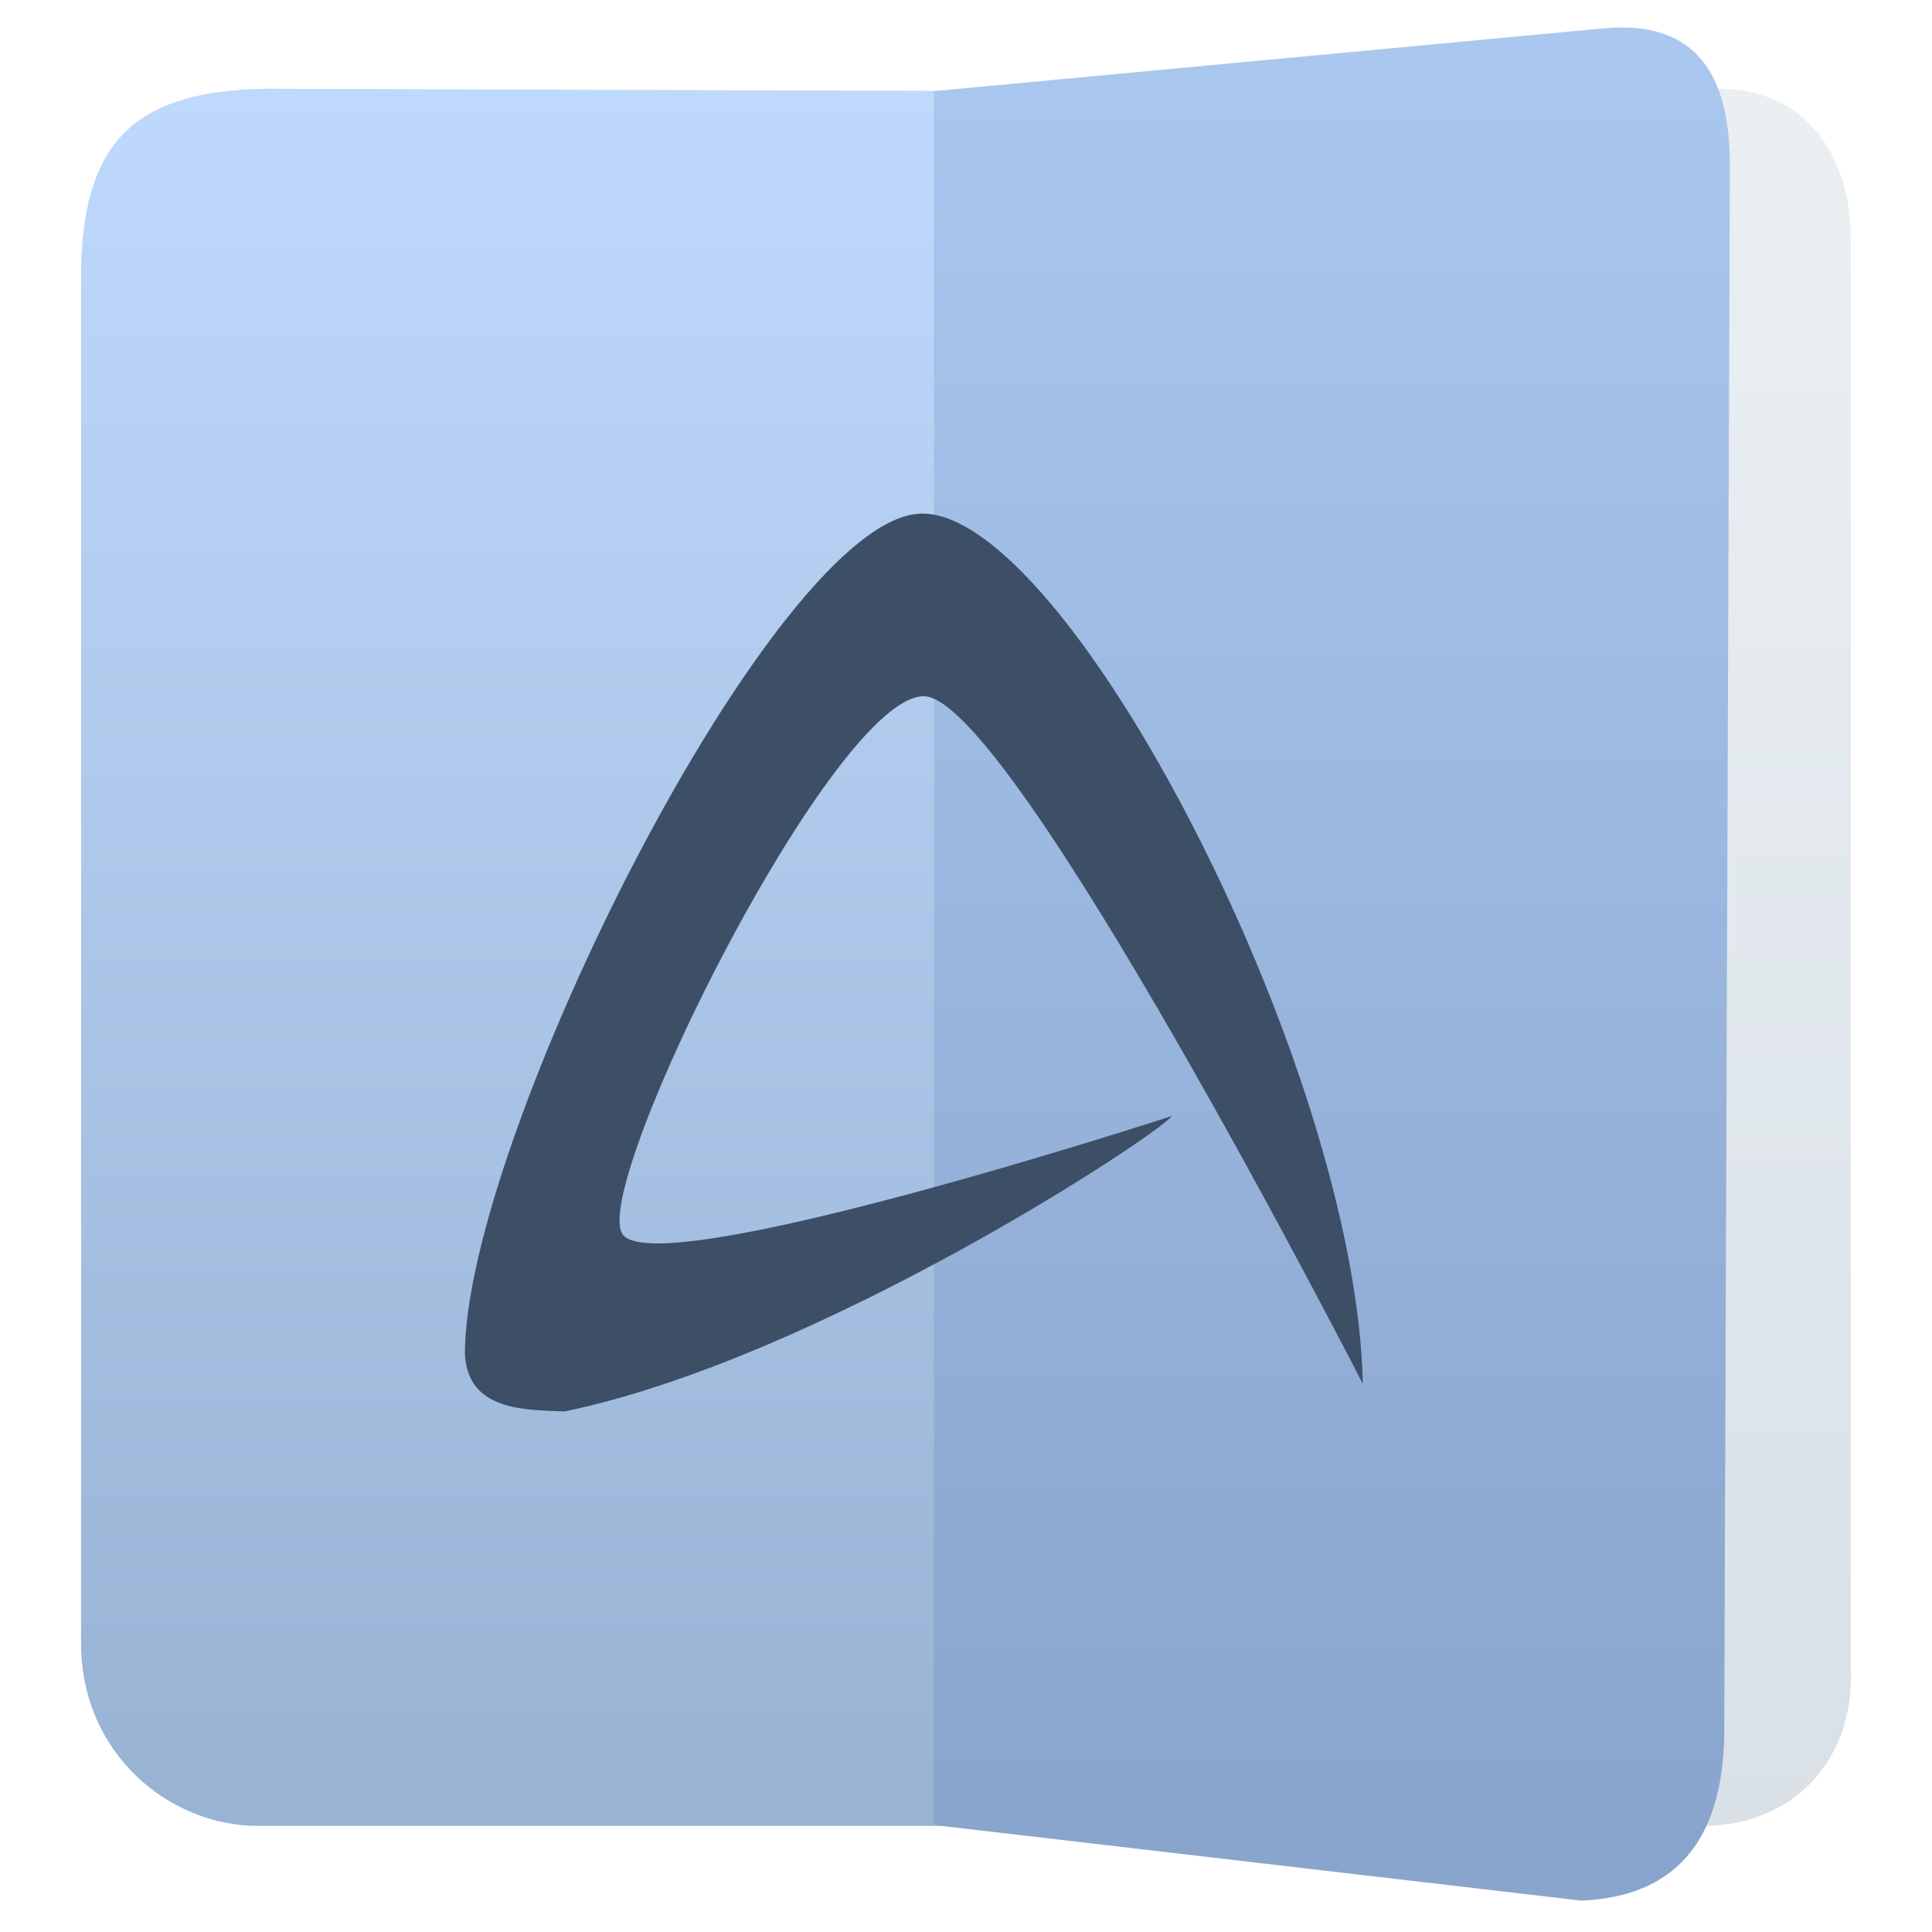
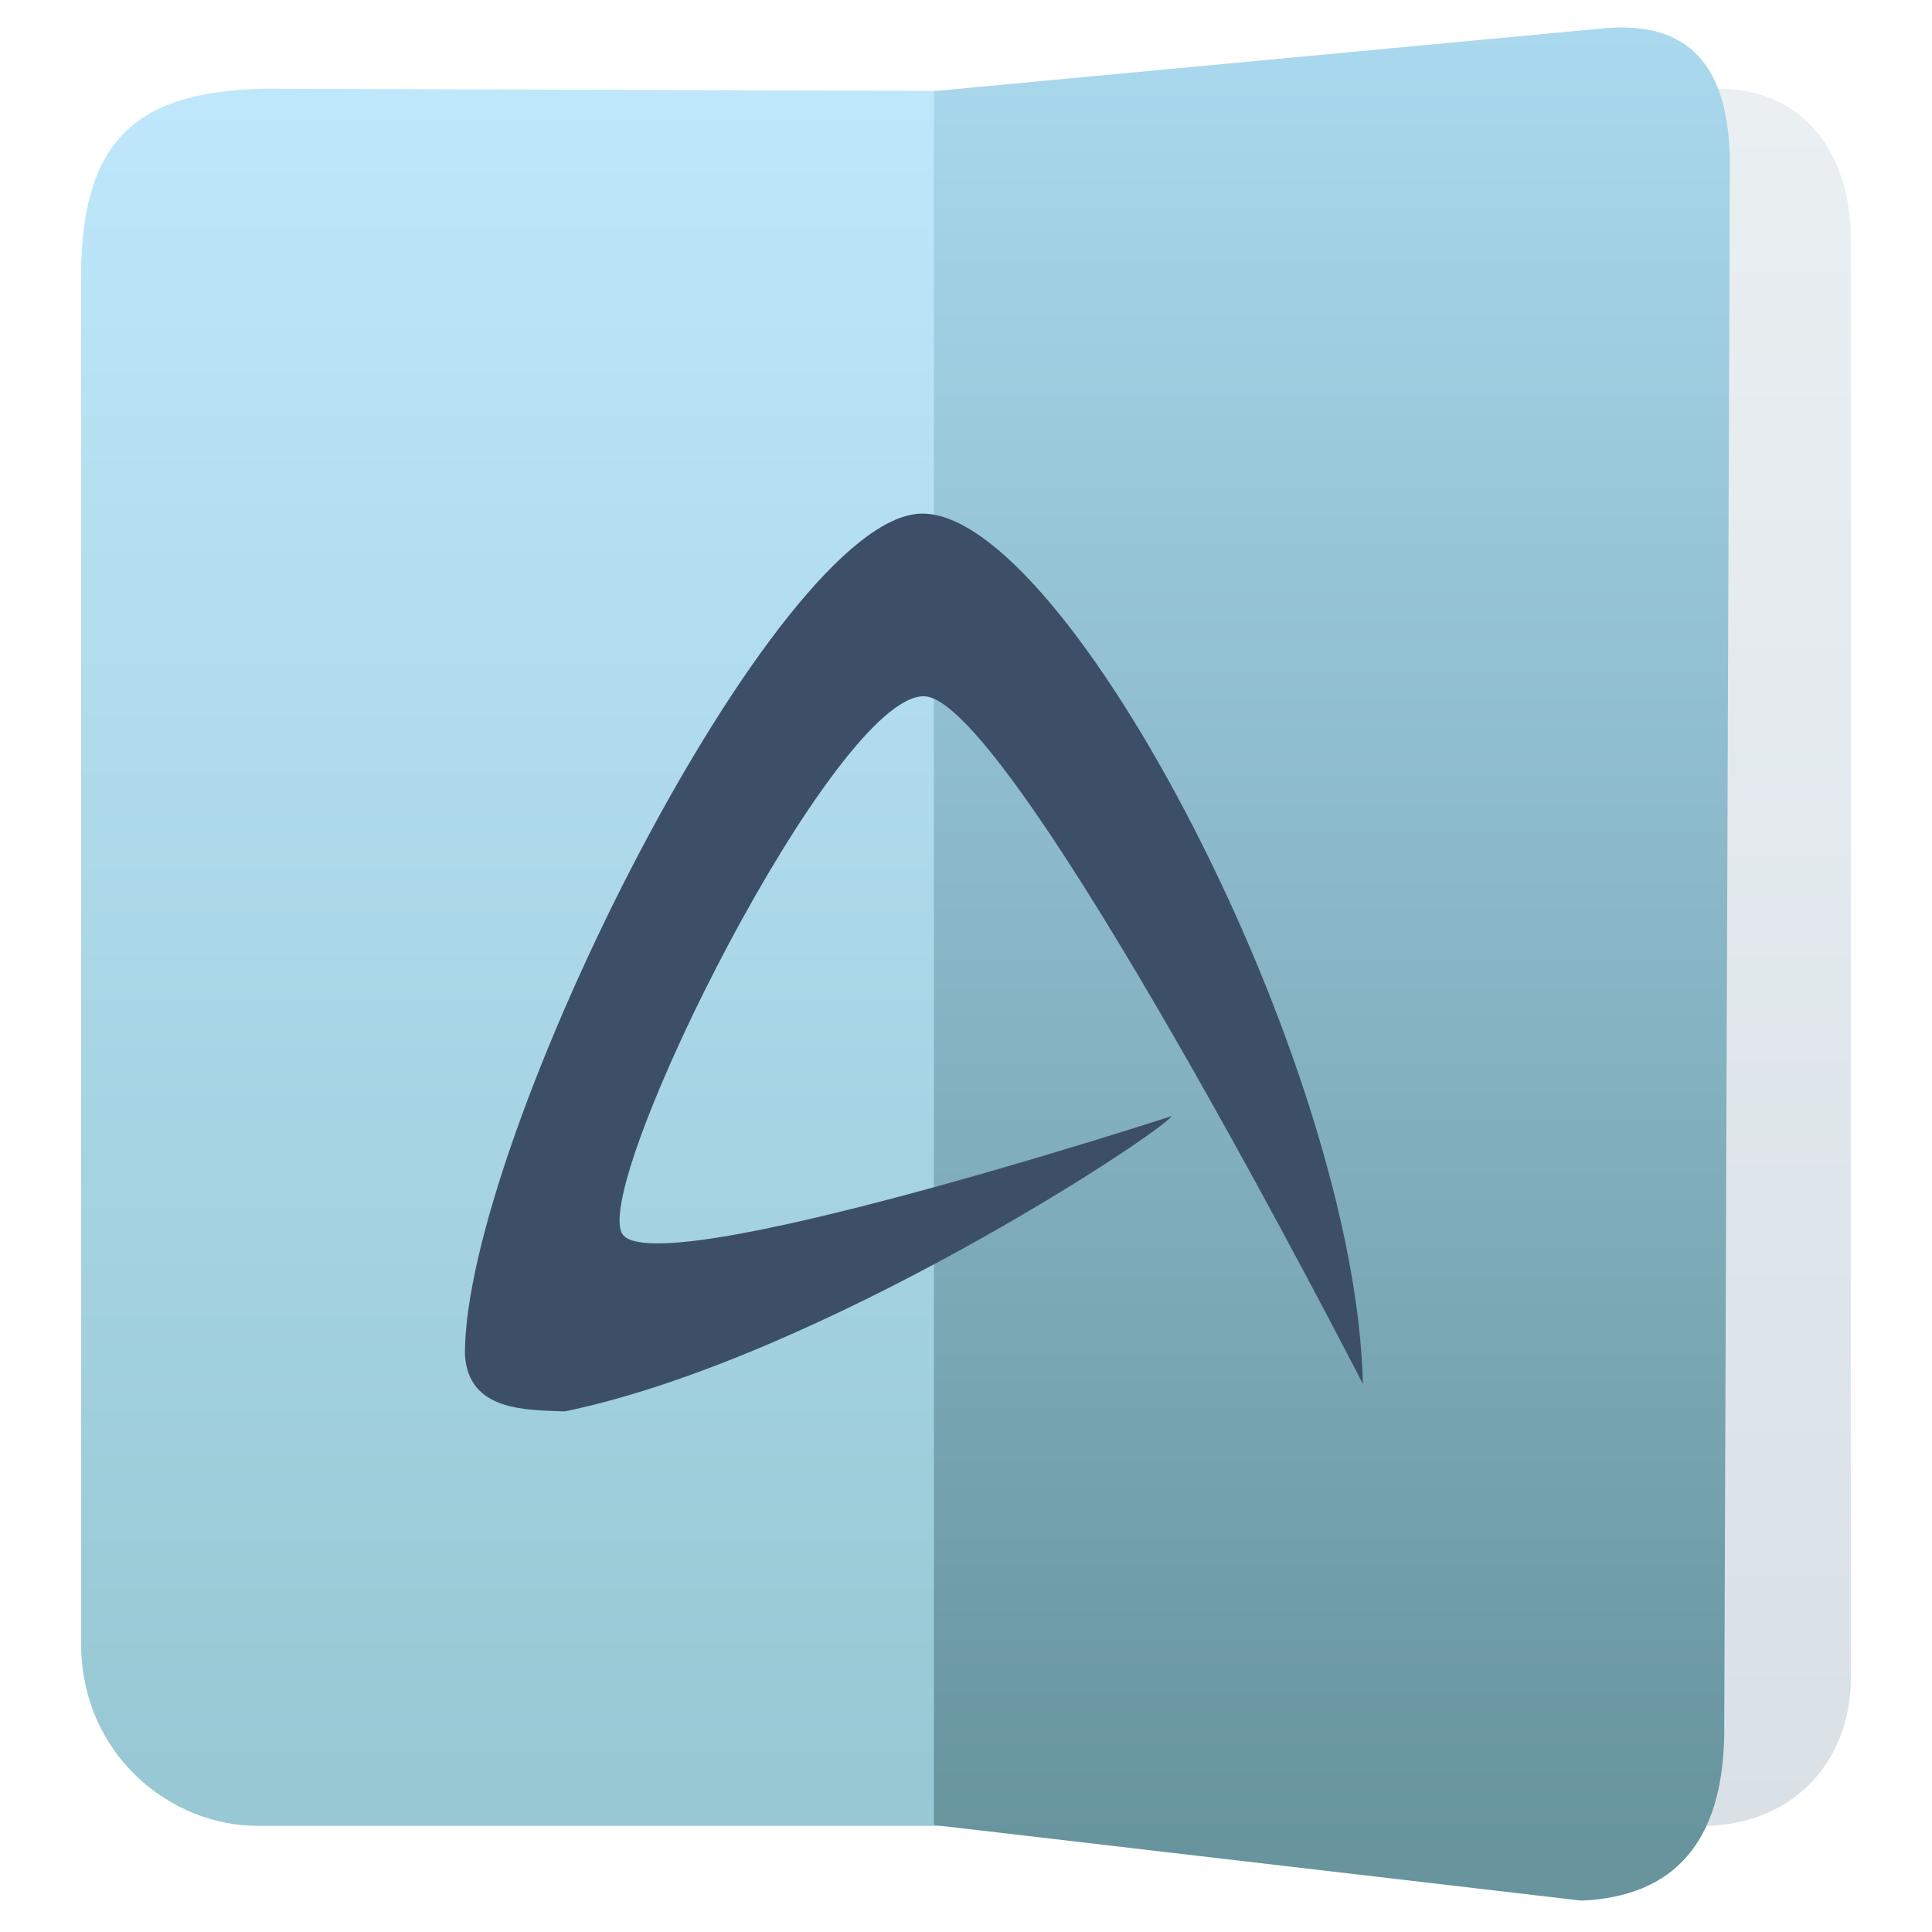
<svg xmlns="http://www.w3.org/2000/svg" style="clip-rule:evenodd;fill-rule:evenodd;stroke-linejoin:round;stroke-miterlimit:2" version="1.1" viewBox="0 0 48 48">
  <path d="m6.399 45.363h19.042l-1e-3 -43.099-18.857-0.059c-3.166 0.058-4.486 1.251-4.569 4.417v34.223c0.012 2.752 2.216 4.518 4.385 4.518z" style="fill:url(#_Linear1)" />
  <path d="m42.397 45.363-12.085-0.014v-43.099l12.431-0.045c2.16 0.026 3.24 1.708 3.24 3.729v35.526c0.094 2.219-1.372 3.855-3.586 3.903z" style="fill:url(#_Linear2)" />
  <path d="m42.838 43.097c-0.04 2.642-1.222 4.026-3.552 4.123l-16.083-1.878v-43.078l16.584-1.555c2.209-0.223 3.174 0.962 3.191 3.337l-0.14 39.051z" style="fill:url(#_Linear3)" />
-   <path d="m11.55 33.655c-0.011-5.353 7.731-20.818 11.336-20.894 1.802-0.044 4.503 3.381 6.772 7.806 2.273 4.423 4.115 9.852 4.202 13.817 0 0-8.722-17.038-10.897-17.085-2.212-0.061-8.229 12.001-7.511 13.341 0.701 1.311 13.66-2.912 13.66-2.912-0.28 0.428-8.74 6.024-15.084 7.339-0.959-0.04-2.397 0-2.477-1.413" style="fill:#3d4f66" />
+   <path d="m11.55 33.655c-0.011-5.353 7.731-20.818 11.336-20.894 1.802-0.044 4.503 3.381 6.772 7.806 2.273 4.423 4.115 9.852 4.202 13.817 0 0-8.722-17.038-10.897-17.085-2.212-0.061-8.229 12.001-7.511 13.341 0.701 1.311 13.66-2.912 13.66-2.912-0.28 0.428-8.74 6.024-15.084 7.339-0.959-0.04-2.397 0-2.477-1.413" style="fill:rgb(61,79,102)" />
  <defs>
-     <linearGradient id="_Linear1" x2="1" gradientTransform="matrix(2.58539e-15,-42.2226,42.2226,2.58539e-15,107.659,44.3392)" gradientUnits="userSpaceOnUse">
-       <stop style="stop-color:#98b3d4" offset="0" />
-       <stop style="stop-color:#bed9fb" offset="1" />
+     <linearGradient id="_Linear1" x2="1" gradientTransform="matrix(2.58539e-15,-42.2226,42.2226,2.58539e-15,200.76,44.3392)" gradientUnits="userSpaceOnUse">
+       <stop style="stop-color:rgb(152,200,212)" offset="0" />
+       <stop style="stop-color:rgb(190,231,251)" offset="1" />
    </linearGradient>
-     <linearGradient id="_Linear2" x2="1" gradientTransform="matrix(-.0757538 -43.1481 43.1481 -.0757538 40.6549 45.361)" gradientUnits="userSpaceOnUse">
-       <stop style="stop-color:#d9e1e7" offset="0" />
-       <stop style="stop-color:#eaeff2" offset="1" />
+     <linearGradient id="_Linear2" x2="1" gradientTransform="matrix(-.0757538 -43.1481 43.1481 -.0757538 135.796 45.194)" gradientUnits="userSpaceOnUse">
+       <stop style="stop-color:rgb(217,225,231)" offset="0" />
+       <stop style="stop-color:rgb(234,239,242)" offset="1" />
    </linearGradient>
-     <linearGradient id="_Linear3" x2="1" gradientTransform="matrix(2.80083e-15,-45.7411,45.7411,2.80083e-15,64.7476,46.0985)" gradientUnits="userSpaceOnUse">
-       <stop style="stop-color:#89a4cd" offset="0" />
-       <stop style="stop-color:#aac8ef" offset="1" />
+     <linearGradient id="_Linear3" x2="1" gradientTransform="matrix(2.80083e-15,-45.7411,45.7411,2.80083e-15,95.9614,46.0985)" gradientUnits="userSpaceOnUse">
+       <stop style="stop-color:rgb(103,148,157)" offset="0" />
+       <stop style="stop-color:rgb(170,217,239)" offset="1" />
    </linearGradient>
  </defs>
</svg>
